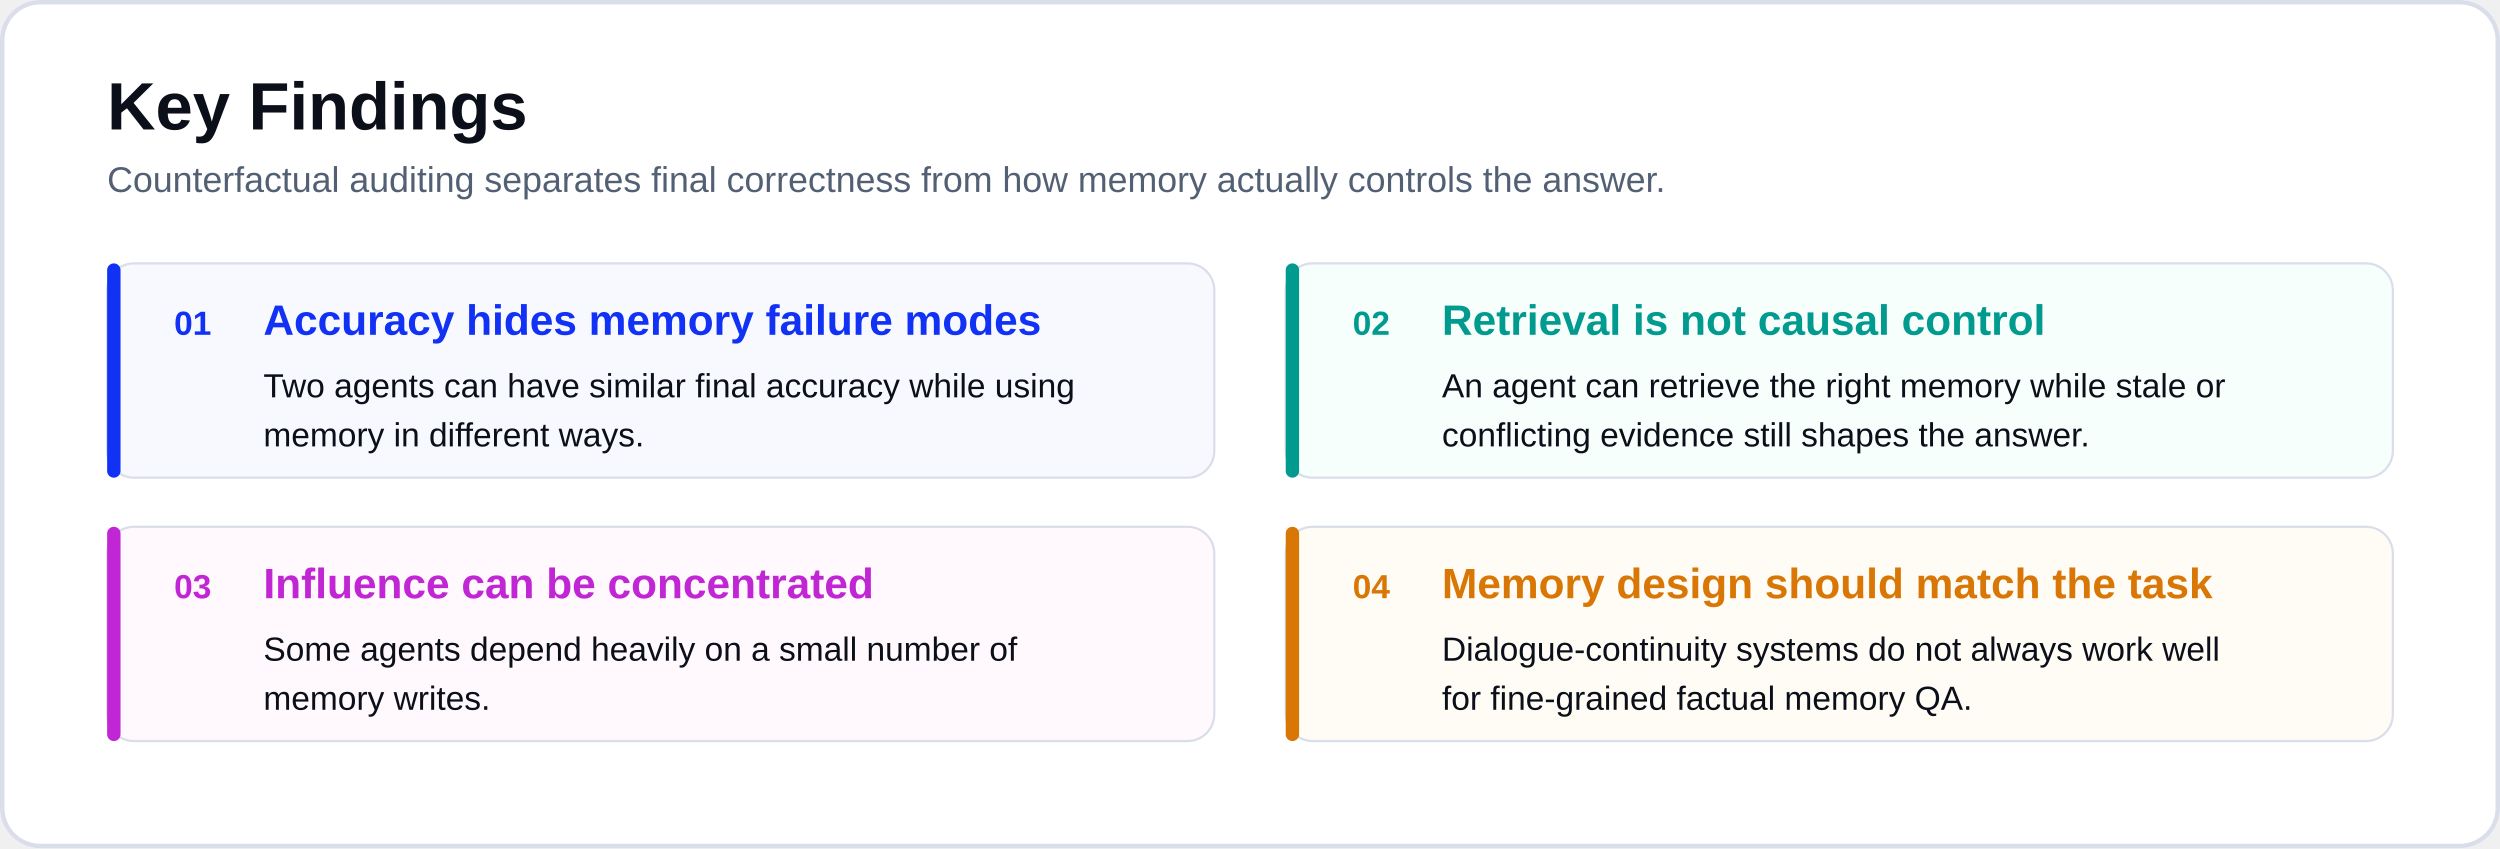
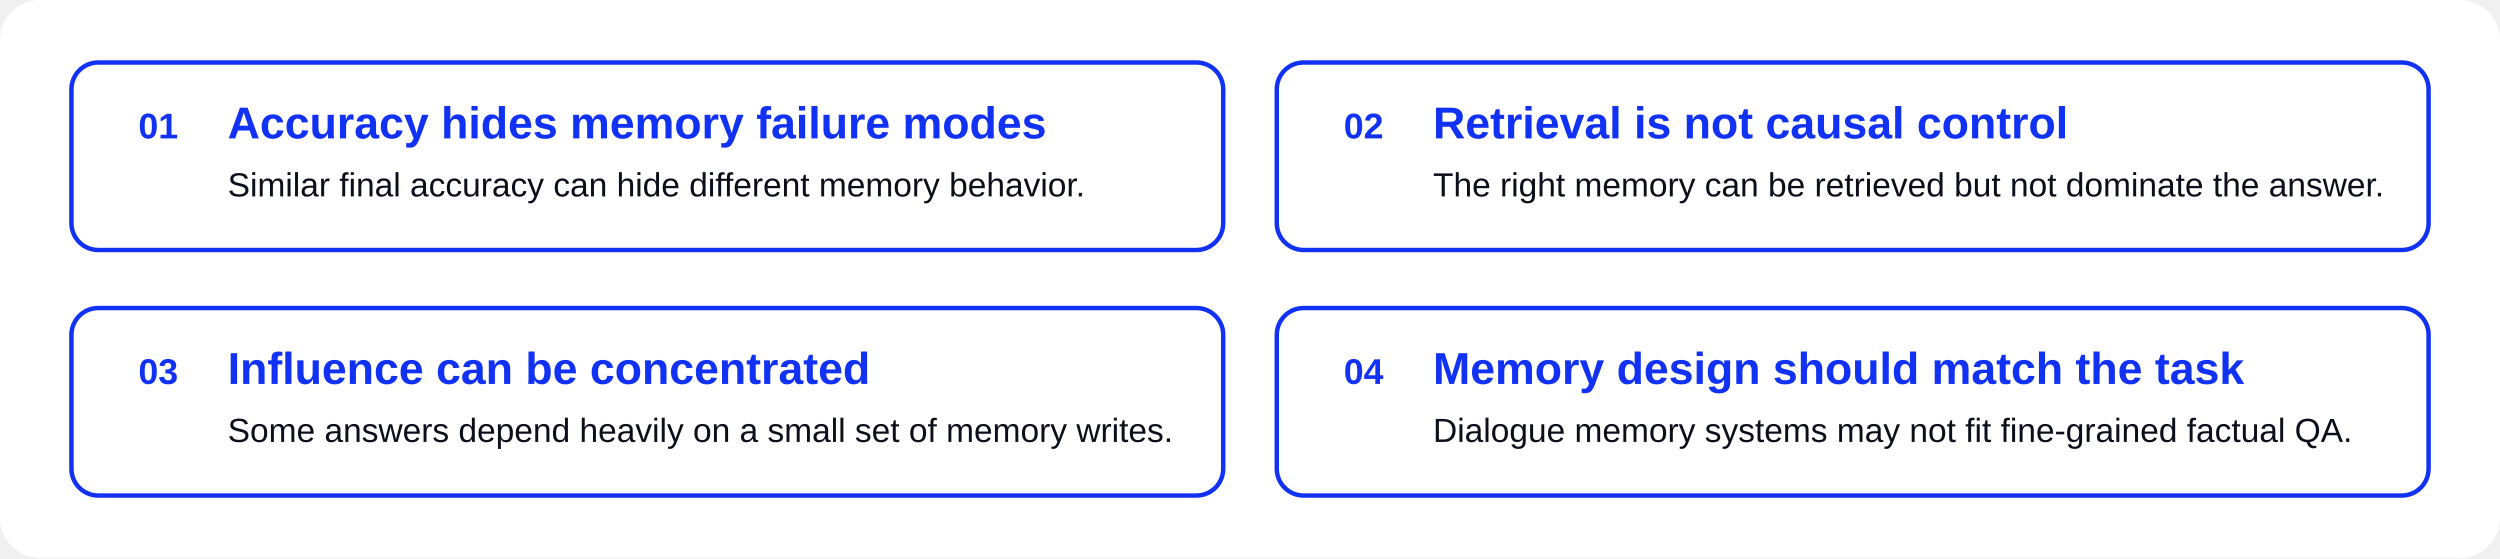
- <svg xmlns="http://www.w3.org/2000/svg" width="1120" height="380" viewBox="0 0 1120 380" role="img" aria-labelledby="title desc">
-   <rect width="1120" height="380" rx="18" fill="#FFFFFF" />
-   <rect x="1" y="1" width="1118" height="378" rx="17" fill="none" stroke="#D9DEEA" stroke-width="2" />
-   <text x="48" y="58" font-family="Arial, Helvetica, sans-serif" font-size="30" font-weight="800" fill="#0B0F19">Key Findings</text>
-   <text x="48" y="86" font-family="Arial, Helvetica, sans-serif" font-size="16" fill="#536074">Counterfactual auditing separates final correctness from how memory actually controls the answer.</text>
-   <rect x="48" y="118" width="496" height="96" rx="12" fill="#F7F9FF" stroke="#D9DEEA" />
-   <rect x="48" y="118" width="6" height="96" rx="3" fill="#1131F5" />
-   <text x="78" y="150" font-family="Arial, Helvetica, sans-serif" font-size="15" font-weight="800" fill="#1131F5">01</text>
-   <text x="118" y="150" font-family="Arial, Helvetica, sans-serif" font-size="19" font-weight="800" fill="#1131F5">Accuracy hides memory failure modes</text>
-   <text x="118" y="178" font-family="Arial, Helvetica, sans-serif" font-size="15" fill="#0B0F19">Two agents can have similar final accuracy while using</text>
-   <text x="118" y="200" font-family="Arial, Helvetica, sans-serif" font-size="15" fill="#0B0F19">memory in different ways.</text>
-   <rect x="576" y="118" width="496" height="96" rx="12" fill="#F7FFFD" stroke="#D9DEEA" />
-   <rect x="576" y="118" width="6" height="96" rx="3" fill="#009B8E" />
-   <text x="606" y="150" font-family="Arial, Helvetica, sans-serif" font-size="15" font-weight="800" fill="#009B8E">02</text>
-   <text x="646" y="150" font-family="Arial, Helvetica, sans-serif" font-size="19" font-weight="800" fill="#009B8E">Retrieval is not causal control</text>
-   <text x="646" y="178" font-family="Arial, Helvetica, sans-serif" font-size="15" fill="#0B0F19">An agent can retrieve the right memory while stale or</text>
-   <text x="646" y="200" font-family="Arial, Helvetica, sans-serif" font-size="15" fill="#0B0F19">conflicting evidence still shapes the answer.</text>
-   <rect x="48" y="236" width="496" height="96" rx="12" fill="#FFF8FC" stroke="#D9DEEA" />
-   <rect x="48" y="236" width="6" height="96" rx="3" fill="#C026D3" />
-   <text x="78" y="268" font-family="Arial, Helvetica, sans-serif" font-size="15" font-weight="800" fill="#C026D3">03</text>
-   <text x="118" y="268" font-family="Arial, Helvetica, sans-serif" font-size="19" font-weight="800" fill="#C026D3">Influence can be concentrated</text>
-   <text x="118" y="296" font-family="Arial, Helvetica, sans-serif" font-size="15" fill="#0B0F19">Some agents depend heavily on a small number of</text>
-   <text x="118" y="318" font-family="Arial, Helvetica, sans-serif" font-size="15" fill="#0B0F19">memory writes.</text>
-   <rect x="576" y="236" width="496" height="96" rx="12" fill="#FFFCF5" stroke="#D9DEEA" />
-   <rect x="576" y="236" width="6" height="96" rx="3" fill="#D97706" />
-   <text x="606" y="268" font-family="Arial, Helvetica, sans-serif" font-size="15" font-weight="800" fill="#D97706">04</text>
-   <text x="646" y="268" font-family="Arial, Helvetica, sans-serif" font-size="19" font-weight="800" fill="#D97706">Memory design should match the task</text>
-   <text x="646" y="296" font-family="Arial, Helvetica, sans-serif" font-size="15" fill="#0B0F19">Dialogue-continuity systems do not always work well</text>
-   <text x="646" y="318" font-family="Arial, Helvetica, sans-serif" font-size="15" fill="#0B0F19">for fine-grained factual memory QA.</text>
+ <svg xmlns="http://www.w3.org/2000/svg" width="1120" height="250" viewBox="0 0 1120 250" role="img" aria-labelledby="title desc">
+   <rect width="1120" height="250" rx="18" fill="#FFFFFF" />
+   <rect x="32" y="28" width="516" height="84" rx="12" fill="#FFFFFF" stroke="#1131F5" stroke-width="2" />
+   <text x="62" y="62" font-family="Arial, Helvetica, sans-serif" font-size="16" font-weight="800" fill="#1131F5">01</text>
+   <text x="102" y="62" font-family="Arial, Helvetica, sans-serif" font-size="20" font-weight="800" fill="#1131F5">Accuracy hides memory failure modes</text>
+   <text x="102" y="88" font-family="Arial, Helvetica, sans-serif" font-size="15" fill="#0B0F19">Similar final accuracy can hide different memory behavior.</text>
+   <rect x="572" y="28" width="516" height="84" rx="12" fill="#FFFFFF" stroke="#1131F5" stroke-width="2" />
+   <text x="602" y="62" font-family="Arial, Helvetica, sans-serif" font-size="16" font-weight="800" fill="#1131F5">02</text>
+   <text x="642" y="62" font-family="Arial, Helvetica, sans-serif" font-size="20" font-weight="800" fill="#1131F5">Retrieval is not causal control</text>
+   <text x="642" y="88" font-family="Arial, Helvetica, sans-serif" font-size="15" fill="#0B0F19">The right memory can be retrieved but not dominate the answer.</text>
+   <rect x="32" y="138" width="516" height="84" rx="12" fill="#FFFFFF" stroke="#1131F5" stroke-width="2" />
+   <text x="62" y="172" font-family="Arial, Helvetica, sans-serif" font-size="16" font-weight="800" fill="#1131F5">03</text>
+   <text x="102" y="172" font-family="Arial, Helvetica, sans-serif" font-size="20" font-weight="800" fill="#1131F5">Influence can be concentrated</text>
+   <text x="102" y="198" font-family="Arial, Helvetica, sans-serif" font-size="15" fill="#0B0F19">Some answers depend heavily on a small set of memory writes.</text>
+   <rect x="572" y="138" width="516" height="84" rx="12" fill="#FFFFFF" stroke="#1131F5" stroke-width="2" />
+   <text x="602" y="172" font-family="Arial, Helvetica, sans-serif" font-size="16" font-weight="800" fill="#1131F5">04</text>
+   <text x="642" y="172" font-family="Arial, Helvetica, sans-serif" font-size="20" font-weight="800" fill="#1131F5">Memory design should match the task</text>
+   <text x="642" y="198" font-family="Arial, Helvetica, sans-serif" font-size="15" fill="#0B0F19">Dialogue memory systems may not fit fine-grained factual QA.</text>
</svg>
